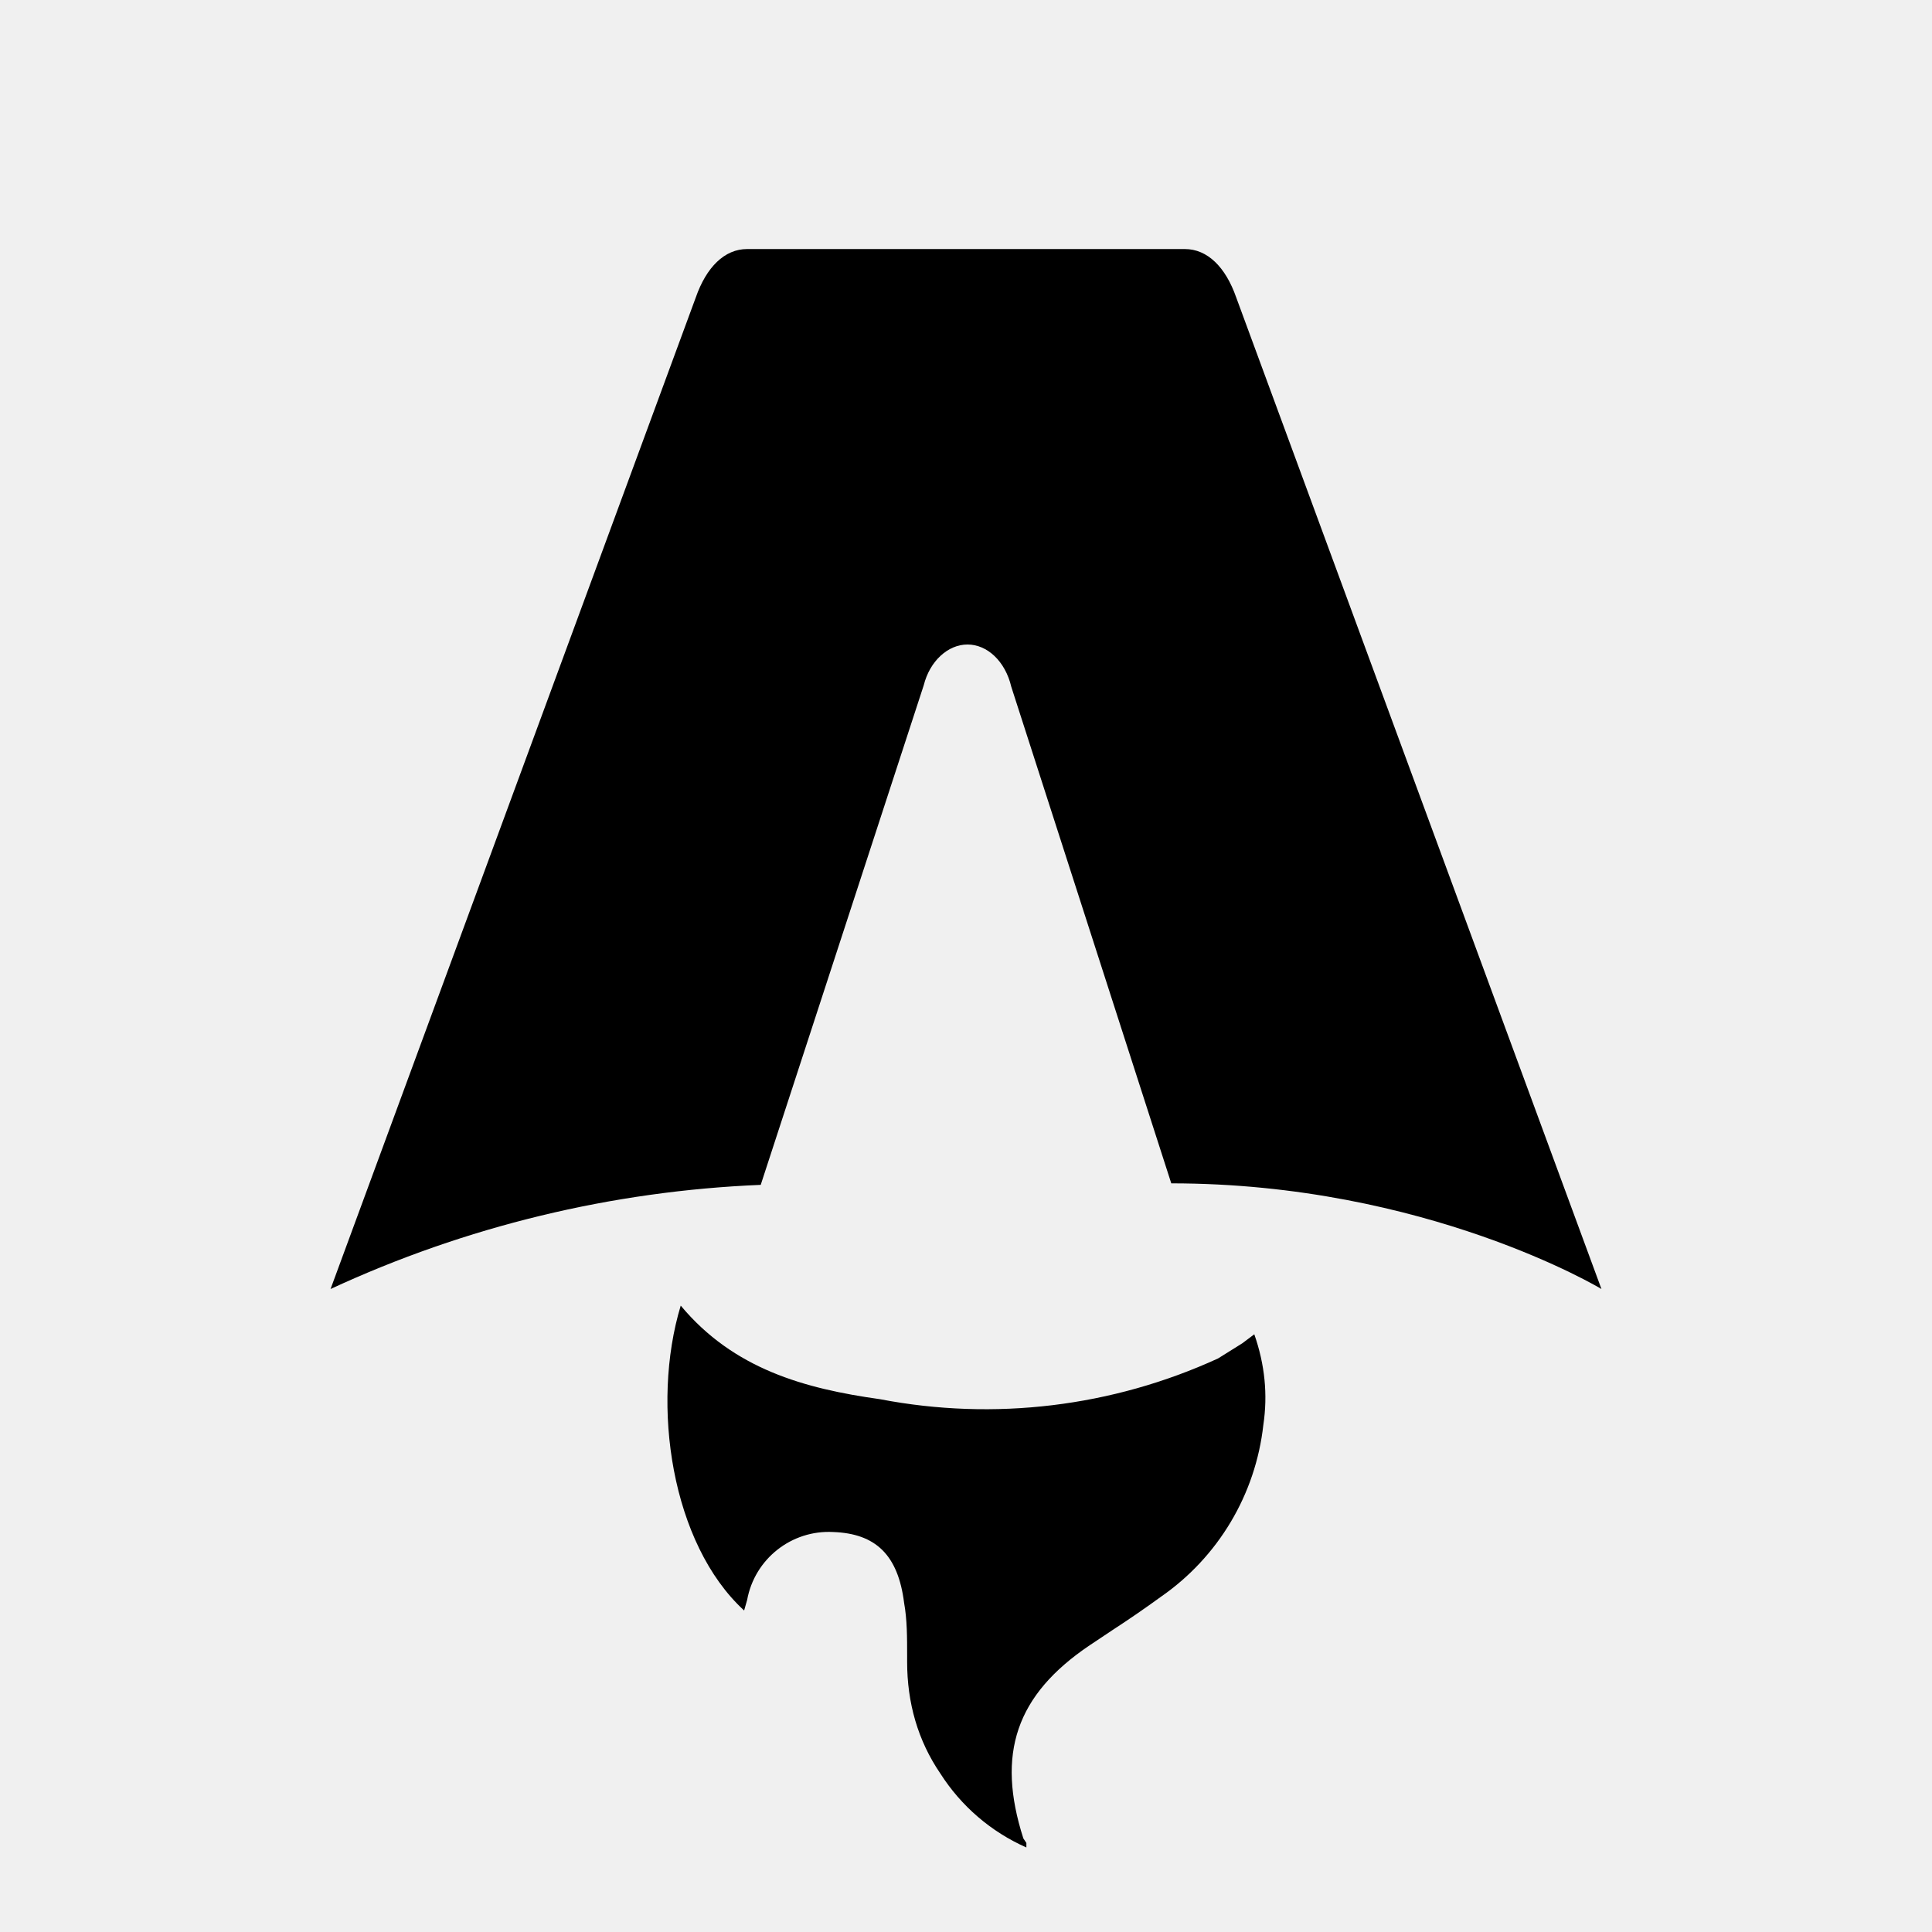
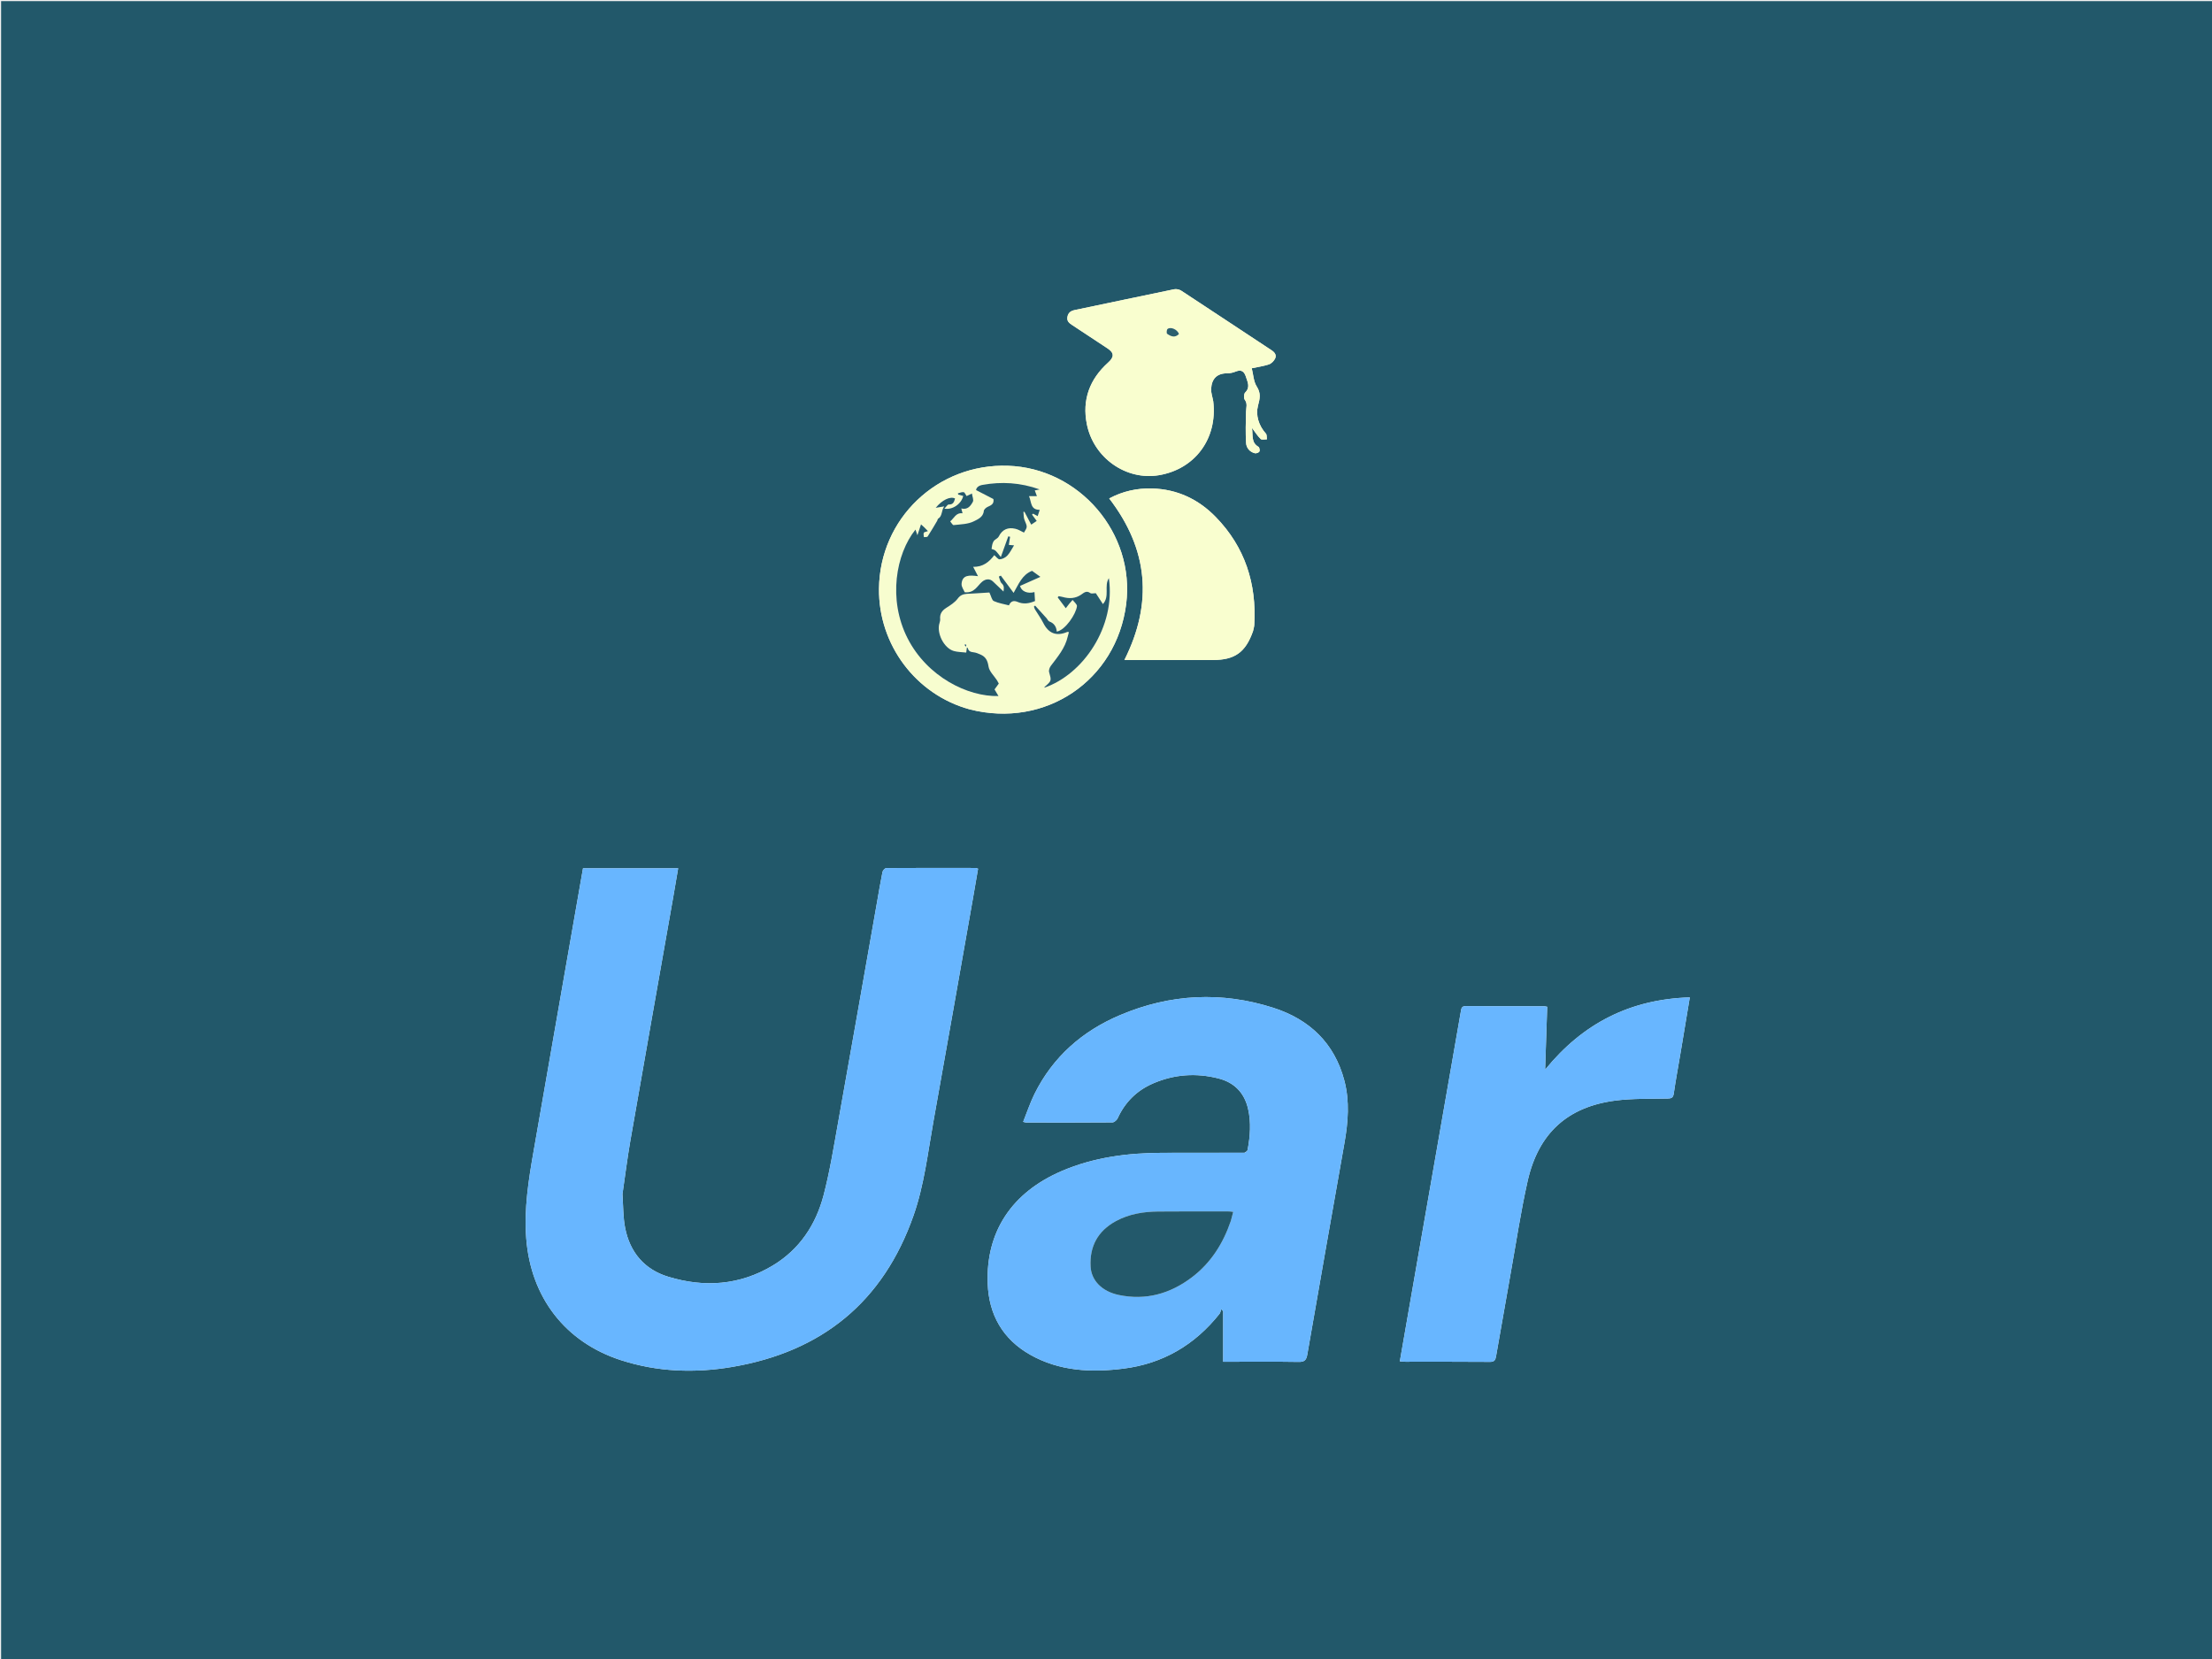
- <svg xmlns="http://www.w3.org/2000/svg" fill="none" viewBox="0 0 128 128">
-   <path d="M50.4 78.5a75.1 75.1 0 0 0-28.5 6.9l24.2-65.7c.7-2 1.9-3.2 3.4-3.2h29c1.5 0 2.7 1.2 3.4 3.2l24.2 65.7s-11.6-7-28.5-7L67 45.5c-.4-1.7-1.6-2.8-2.9-2.8-1.3 0-2.5 1.1-2.9 2.7L50.4 78.5Zm-1.1 28.2Zm-4.2-20.2c-2 6.6-.6 15.8 4.2 20.2a17.5 17.5 0 0 1 .2-.7 5.5 5.5 0 0 1 5.7-4.5c2.8.1 4.3 1.5 4.7 4.7.2 1.1.2 2.3.2 3.5v.4c0 2.7.7 5.2 2.2 7.4a13 13 0 0 0 5.7 4.9v-.3l-.2-.3c-1.8-5.6-.5-9.5 4.4-12.8l1.5-1a73 73 0 0 0 3.2-2.2 16 16 0 0 0 6.8-11.4c.3-2 .1-4-.6-6l-.8.6-1.6 1a37 37 0 0 1-22.4 2.7c-5-.7-9.7-2-13.2-6.2Z" />
-   <style>
-         path { fill: #000; }
-         @media (prefers-color-scheme: dark) {
-             path { fill: #FFF; }
-         }
-     </style>
+ <svg xmlns="http://www.w3.org/2000/svg" version="1.1" id="Layer_1" x="0px" y="0px" width="100%" viewBox="0 0 2000 1500" enable-background="new 0 0 2000 1500" xml:space="preserve">
+   <path fill="#22586A" opacity="1" stroke="none" d=" M1065,1501   C710,1501 355.5,1501 1,1501   C1,1001 1,501.001 1,1.001   C667.666,1 1334.332,1 2000.999,1   C2000.999,500.999 2000.999,1000.999 2001,1500.999   C1689.167,1501 1377.333,1501 1065,1501  M562.809,1079.553   C565.179,1063.422 567.183,1047.228 569.982,1031.171   C582.759,957.858 595.764,884.585 608.675,811.295   C610.193,802.679 611.631,794.049 613.168,785.067   C584.092,785.067 555.702,785.067 527.129,785.067   C523.054,808.359 519.03,831.311 515.024,854.267   C504.177,916.427 493.378,978.596 482.475,1040.746   C477.895,1066.852 473.747,1092.863 475.796,1119.643   C479.87,1172.902 510.914,1213.557 561.697,1229.914   C594.555,1240.498 628.271,1241.654 662.025,1235.927   C743.084,1222.174 798.541,1177.191 825.966,1099.051   C835.615,1071.557 838.827,1042.615 843.943,1014.13   C855.98,947.11 867.729,880.039 879.582,812.986   C881.197,803.851 882.738,794.703 884.33,785.464   C883.159,785.12 882.542,784.78 881.924,784.779   C855.094,784.735 828.263,784.674 801.434,784.856   C800.218,784.864 798.216,786.931 797.936,788.314   C795.987,797.937 794.396,807.633 792.69,817.306   C781.094,883.052 769.6,948.817 757.843,1014.534   C753.888,1036.644 750.347,1058.916 744.673,1080.606   C737.665,1107.393 722.851,1129.725 698.669,1144.251   C668.96,1162.097 636.93,1164.33 604.242,1154.393   C582.684,1147.839 569.58,1132.329 565.237,1110.305   C563.322,1100.596 563.516,1090.472 562.809,1079.553  M1125.17,1042.28   C1100.506,1042.29 1075.842,1042.246 1051.178,1042.326   C1019.79,1042.427 989.119,1046.28 959.913,1058.826   C915.015,1078.113 891.273,1113.481 893.044,1160.639   C894.101,1188.796 906.713,1210.891 931.513,1224.911   C957.949,1239.856 986.86,1241.129 1016.037,1237.424   C1051.553,1232.914 1080.393,1215.918 1102.652,1187.869   C1103.524,1186.77 1103.672,1185.097 1104.157,1183.691   C1104.75,1184.324 1105.343,1184.957 1105.936,1185.589   C1105.936,1200.655 1105.936,1215.72 1105.936,1231.243   C1108.15,1231.243 1110.128,1231.243 1112.105,1231.243   C1132.769,1231.243 1153.437,1231.038 1174.095,1231.385   C1179.358,1231.474 1181.104,1229.899 1181.99,1224.795   C1193.054,1160.987 1204.338,1097.217 1215.604,1033.443   C1218.935,1014.586 1220.429,995.685 1215.486,976.927   C1206.552,943.019 1183.801,921.648 1151.396,911.25   C1104.64,896.247 1058.018,898.609 1012.735,917.797   C978.627,932.25 952.041,955.466 935.39,989.027   C931.386,997.097 928.556,1005.749 925.096,1014.357   C926.869,1014.746 927.351,1014.944 927.833,1014.944   C953.83,1014.973 979.827,1015.054 1005.821,1014.832   C1007.447,1014.819 1009.786,1012.758 1010.554,1011.081   C1017.244,996.47 1027.855,985.96 1042.568,979.596   C1061.758,971.296 1081.578,969.945 1101.725,975.092   C1116.03,978.747 1125.118,988.034 1128.453,1002.543   C1131.304,1014.95 1130.361,1027.377 1128.021,1039.742   C1127.849,1040.651 1126.756,1041.386 1125.17,1042.28  M1284.467,1122.912   C1278.223,1158.76 1271.979,1194.609 1265.665,1230.86   C1267.809,1231.022 1269.265,1231.227 1270.722,1231.228   C1296.211,1231.247 1321.701,1231.131 1347.189,1231.354   C1351.336,1231.39 1352.122,1229.454 1352.687,1226.202   C1357.077,1200.951 1361.493,1175.704 1366.011,1150.475   C1370.939,1122.956 1375.061,1095.251 1381.191,1067.999   C1390.964,1024.552 1417.36,1000.597 1460.958,995.051   C1476.409,993.086 1492.19,993.631 1507.826,993.262   C1511.181,993.183 1512.782,992.587 1513.333,988.805   C1515.157,976.292 1517.485,963.853 1519.581,951.379   C1522.307,935.154 1524.997,918.923 1527.853,901.797   C1474.154,903.42 1431.139,925.177 1397.025,967.185   C1397.686,947.336 1398.299,928.913 1398.919,910.301   C1397.624,910.068 1396.839,909.805 1396.055,909.804   C1372.398,909.775 1348.741,909.817 1325.085,909.711   C1321.846,909.697 1321.354,911.434 1320.918,913.997   C1318.158,930.241 1315.267,946.463 1312.438,962.696   C1303.178,1015.82 1293.925,1068.947 1284.467,1122.912  M876.966,641.451   C945.137,658.799 1009.461,615.414 1018.251,546.157   C1026.371,482.176 975.965,423.24 911.317,421.128   C847.612,419.046 795.407,468.825 794.752,532.276   C794.23,582.897 828.029,628.099 876.966,641.451  M1096.945,362.604   C1096.27,358.902 1094.86,355.159 1095.065,351.507   C1095.561,342.666 1100.126,337.507 1109.621,337.532   C1112.225,337.539 1114.983,336.896 1117.406,335.905   C1122.632,333.767 1125.096,336.165 1126.538,340.765   C1128.033,345.531 1130.647,350.164 1125.827,354.907   C1124.626,356.09 1124.4,360.009 1125.436,361.382   C1128.192,365.035 1126.7,368.549 1126.604,372.255   C1126.359,381.676 1126.094,391.132 1126.651,400.525   C1126.913,404.937 1129.906,408.645 1134.61,409.804   C1135.846,410.108 1138.14,409.258 1138.707,408.244   C1139.268,407.242 1138.747,404.507 1137.863,404.002   C1131.026,400.102 1133.038,393.567 1131.984,386.899   C1134.976,390.849 1137.05,394.249 1139.829,396.913   C1140.864,397.905 1143.549,397.176 1145.482,397.232   C1145.209,395.466 1145.565,393.13 1144.562,392.028   C1137.979,384.792 1135.232,375.17 1137.383,367.022   C1139.203,360.129 1140.239,355.657 1136.244,349.373   C1133.387,344.878 1133.219,338.674 1131.782,332.956   C1136.639,331.925 1142.118,331.167 1147.291,329.475   C1149.533,328.742 1151.81,326.407 1152.883,324.218   C1154.373,321.176 1152.7,318.673 1149.781,316.751   C1122.526,298.808 1095.361,280.729 1068.069,262.844   C1066.338,261.71 1063.608,261.125 1061.6,261.537   C1031.619,267.695 1001.689,274.101 971.723,280.334   C968.001,281.109 965.751,282.825 965.102,286.668   C964.482,290.336 966.663,292.104 969.306,293.835   C980.032,300.854 990.715,307.939 1001.401,315.02   C1007.471,319.043 1007.54,322.786 1001.95,327.804   C985.244,342.798 978.252,361.447 982.674,383.523   C988.785,414.038 1018.094,434.546 1047.646,429.691   C1080.383,424.314 1101.006,396.655 1096.945,362.604  M1132.999,570.408   C1133.366,568.618 1133.961,566.841 1134.066,565.035   C1136.254,527.627 1125.652,494.619 1099.299,467.521   C1083.625,451.404 1064.391,442.263 1041.571,441.656   C1027.905,441.292 1015.017,444.2 1002.893,450.662   C1038.172,496.56 1042.615,544.992 1016.634,596.753   C1019.057,596.753 1020.843,596.753 1022.63,596.753   C1047.282,596.753 1071.935,596.753 1096.587,596.753   C1116.44,596.753 1126.204,589.867 1132.999,570.408  z" />
+   <path fill="#68B6FF" opacity="1" stroke="none" d=" M562.781,1080.044   C563.516,1090.472 563.322,1100.596 565.237,1110.305   C569.58,1132.329 582.684,1147.839 604.242,1154.393   C636.93,1164.33 668.96,1162.097 698.669,1144.251   C722.851,1129.725 737.665,1107.393 744.673,1080.606   C750.347,1058.916 753.888,1036.644 757.843,1014.534   C769.6,948.817 781.094,883.052 792.69,817.306   C794.396,807.633 795.987,797.937 797.936,788.314   C798.216,786.931 800.218,784.864 801.434,784.856   C828.263,784.674 855.094,784.735 881.924,784.779   C882.542,784.78 883.159,785.12 884.33,785.464   C882.738,794.703 881.197,803.851 879.582,812.986   C867.729,880.039 855.98,947.11 843.943,1014.13   C838.827,1042.615 835.615,1071.557 825.966,1099.051   C798.541,1177.191 743.084,1222.174 662.025,1235.927   C628.271,1241.654 594.555,1240.498 561.697,1229.914   C510.914,1213.557 479.87,1172.902 475.796,1119.643   C473.747,1092.863 477.895,1066.852 482.475,1040.746   C493.378,978.596 504.177,916.427 515.024,854.267   C519.03,831.311 523.054,808.359 527.129,785.067   C555.702,785.067 584.092,785.067 613.168,785.067   C611.631,794.049 610.193,802.679 608.675,811.295   C595.764,884.585 582.759,957.858 569.982,1031.171   C567.183,1047.228 565.179,1063.422 562.781,1080.044  z" />
+   <path fill="#68B6FE" opacity="1" stroke="none" d=" M1125.63,1042.241   C1126.756,1041.386 1127.849,1040.651 1128.021,1039.742   C1130.361,1027.377 1131.304,1014.95 1128.453,1002.543   C1125.118,988.034 1116.03,978.747 1101.725,975.092   C1081.578,969.945 1061.758,971.296 1042.568,979.596   C1027.855,985.96 1017.244,996.47 1010.554,1011.081   C1009.786,1012.758 1007.447,1014.819 1005.821,1014.832   C979.827,1015.054 953.83,1014.973 927.833,1014.944   C927.351,1014.944 926.869,1014.746 925.096,1014.357   C928.556,1005.749 931.386,997.097 935.39,989.027   C952.041,955.466 978.627,932.25 1012.735,917.797   C1058.018,898.609 1104.64,896.247 1151.396,911.25   C1183.801,921.648 1206.552,943.019 1215.486,976.927   C1220.429,995.685 1218.935,1014.586 1215.604,1033.443   C1204.338,1097.217 1193.054,1160.987 1181.99,1224.795   C1181.104,1229.899 1179.358,1231.474 1174.095,1231.385   C1153.437,1231.038 1132.769,1231.243 1112.105,1231.243   C1110.128,1231.243 1108.15,1231.243 1105.936,1231.243   C1105.936,1215.72 1105.936,1200.655 1105.936,1185.589   C1105.343,1184.957 1104.75,1184.324 1104.157,1183.691   C1103.672,1185.097 1103.524,1186.77 1102.652,1187.869   C1080.393,1215.918 1051.553,1232.914 1016.037,1237.424   C986.86,1241.129 957.949,1239.856 931.513,1224.911   C906.713,1210.891 894.101,1188.796 893.044,1160.639   C891.273,1113.481 915.015,1078.113 959.913,1058.826   C989.119,1046.28 1019.79,1042.427 1051.178,1042.326   C1075.842,1042.246 1100.506,1042.29 1125.63,1042.241  M1112.988,1103.467   C1113.645,1100.964 1114.302,1098.461 1115.018,1095.736   C1113.44,1095.549 1112.464,1095.334 1111.488,1095.333   C1090.003,1095.326 1068.516,1095.189 1047.033,1095.409   C1033.765,1095.545 1020.799,1097.635 1008.942,1104.089   C992.688,1112.934 985.089,1126.747 986.061,1145.173   C986.725,1157.765 996.292,1167.65 1011.518,1170.85   C1036.052,1176.007 1058.103,1169.733 1077.761,1154.808   C1094.867,1141.82 1105.856,1124.379 1112.988,1103.467  z" />
+   <path fill="#68B6FF" opacity="1" stroke="none" d=" M1284.569,1122.492   C1293.925,1068.947 1303.178,1015.82 1312.438,962.696   C1315.267,946.463 1318.158,930.241 1320.918,913.997   C1321.354,911.434 1321.846,909.697 1325.085,909.711   C1348.741,909.817 1372.398,909.775 1396.055,909.804   C1396.839,909.805 1397.624,910.068 1398.919,910.301   C1398.299,928.913 1397.686,947.336 1397.025,967.185   C1431.139,925.177 1474.154,903.42 1527.853,901.797   C1524.997,918.923 1522.307,935.154 1519.581,951.379   C1517.485,963.853 1515.157,976.292 1513.333,988.805   C1512.782,992.587 1511.181,993.183 1507.826,993.262   C1492.19,993.631 1476.409,993.086 1460.958,995.051   C1417.36,1000.597 1390.964,1024.552 1381.191,1067.999   C1375.061,1095.251 1370.939,1122.956 1366.011,1150.475   C1361.493,1175.704 1357.077,1200.951 1352.687,1226.202   C1352.122,1229.454 1351.336,1231.39 1347.189,1231.354   C1321.701,1231.131 1296.211,1231.247 1270.722,1231.228   C1269.265,1231.227 1267.809,1231.022 1265.665,1230.86   C1271.979,1194.609 1278.223,1158.76 1284.569,1122.492  z" />
+   <path fill="#F7FDCF" opacity="1" stroke="none" d=" M876.581,641.325   C828.029,628.099 794.23,582.897 794.752,532.276   C795.407,468.825 847.612,419.046 911.317,421.128   C975.965,423.24 1026.371,482.176 1018.251,546.157   C1009.461,615.414 945.137,658.799 876.581,641.325  M832.574,474.442   C831.696,477.146 830.818,479.849 829.488,483.944   C828.581,481.297 828.168,480.091 827.74,478.841   C810.08,500.751 802.663,541.928 820.62,577.153   C838.414,612.057 875.231,630.121 902.777,629.32   C901.543,627.247 900.384,625.299 899.217,623.337   C900.598,621.445 901.847,619.735 903.07,618.062   C902.448,616.924 902.022,616.019 901.486,615.186   C898.794,611.002 894.449,607.078 893.78,602.601   C892.975,597.21 891.211,593.857 886.529,591.81   C884.498,590.923 882.358,590.017 880.194,589.778   C877.618,589.492 875.718,588.866 875.094,586.099   C875.035,585.837 874.562,585.669 874.239,585.425   C874.026,587.043 873.845,588.427 873.633,590.038   C869.607,589.566 865.841,589.624 862.382,588.622   C853.325,585.999 846.517,572.111 849.505,563.151   C849.866,562.07 850.133,560.857 850.034,559.742   C849.613,555.043 851.716,552.041 855.628,549.565   C859.371,547.197 863.388,544.653 865.943,541.195   C868.284,538.028 870.883,537.198 874.197,536.925   C876.998,536.694 879.812,536.625 882.619,536.457   C886.981,536.196 891.342,535.912 894.572,535.71   C896.239,539.146 896.782,542.632 898.554,543.447   C902.82,545.409 907.661,546.121 912.258,547.333   C913.785,543.628 916.461,542.669 919.912,544.17   C925.336,546.53 930.477,545.678 935.81,543.437   C935.641,540.6 935.486,538.014 935.326,535.33   C929.148,537.074 923.409,534.696 922.296,529.753   C928.135,527.153 934.081,524.506 940.674,521.57   C938.196,519.782 935.639,517.936 933.14,516.132   C924.052,519.668 920.956,528.385 916.46,536.059   C912.595,530.842 908.755,525.657 904.916,520.473   C904.317,520.752 903.718,521.031 903.119,521.311   C903.924,523.381 904.185,526.042 905.653,527.394   C908.331,529.863 907.613,532.199 907.326,534.837   C903.917,531.592 900.83,528.699 897.796,525.753   C894.892,522.932 891.054,523.456 888.069,525.937   C883.592,529.658 881.09,536.445 872.251,535.497   C871.457,533.517 869.212,530.622 869.408,527.903   C870.001,519.66 876.443,519.916 884.261,520.954   C882.312,517.185 881.098,514.838 879.868,512.46   C888.825,512.802 894.588,507.851 898.992,501.941   C900.668,503.334 902.353,505.835 903.848,505.726   C906.26,505.551 909.089,504.162 910.759,502.369   C913.234,499.713 914.849,496.256 916.855,493.101   C915.22,492.952 913.68,492.812 912.147,492.672   C912.568,489.929 912.919,487.64 913.27,485.351   C912.728,485.215 912.187,485.079 911.645,484.943   C909.46,491.013 907.275,497.084 904.909,503.655   C902.818,501.131 901.532,499.255 899.906,497.744   C899.017,496.917 896.482,496.571 896.523,496.239   C896.815,493.922 897.168,491.417 898.329,489.463   C899.371,487.71 902.097,486.9 902.99,485.126   C906.289,478.566 911.48,476.492 918.241,478.125   C920.874,478.76 923.273,480.364 925.829,481.55   C929.117,476.321 928.93,476.4 926.337,470.176   C925.412,467.954 925.635,465.253 925.334,462.771   C925.653,462.777 925.971,462.784 926.29,462.79   C928.324,466.641 930.358,470.492 932.393,474.346   C934.609,472.855 935.985,471.928 937.345,471.013   C935.933,469.105 934.514,467.185 933.095,465.266   C933.426,464.988 933.757,464.71 934.088,464.432   C935.375,465.132 936.663,465.832 938.201,466.669   C938.896,464.574 939.437,462.941 940.085,460.984   C931.452,460.957 932.804,454.043 930.388,448.61   C933.173,448.61 935.201,448.61 937.542,448.61   C936.843,446.728 936.296,445.258 935.604,443.395   C936.921,443.129 937.934,442.924 939.984,442.51   C922.335,436.229 905.445,435.35 888.239,438.437   C884.683,439.075 882.727,440.971 882.554,443.124   C888.371,446.132 893.513,448.791 898.204,451.216   C899.007,455.768 896.005,456.908 892.925,458.326   C891.475,458.993 889.618,460.677 889.51,462.026   C889.062,467.632 883.744,469.697 880.649,471.284   C875.294,474.029 868.476,474.04 862.222,474.772   C861.34,474.876 860.177,472.582 859.144,471.398   C862.603,468.663 864.239,463.326 870.297,464.098   C869.899,462.58 869.592,461.41 869.151,459.726   C874.891,461.19 877.612,457.399 879.606,453.721   C880.538,452.002 879.154,449.027 878.763,446.22   C876.286,447.41 874.824,448.113 873.949,448.533   C872.946,447.114 872.251,445.132 871.286,444.99   C869.639,444.748 867.822,445.661 866.076,446.089   C866.185,446.455 866.294,446.821 866.403,447.188   C867.91,447.599 869.417,448.011 870.903,448.417   C869.312,455.452 861.467,461.193 853.86,459.914   C855.56,458.22 856.729,456.101 857.809,456.146   C861.974,456.318 862.686,453.637 863.503,450.71   C859.108,448.546 851.827,452.048 846.034,459.136   C848.495,458.725 850.671,458.361 853.749,457.846   C850.909,461.723 852.289,466.557 848.187,469.02   C847.732,469.292 847.742,470.256 847.406,470.822   C844.564,475.611 841.779,480.441 838.727,485.093   C838.302,485.741 836.509,485.491 835.349,485.656   C835.269,484.325 834.819,482.852 835.25,481.715   C835.506,481.04 837.153,480.893 838.994,480.2   C836.766,477.853 834.848,475.833 832.574,474.442  M970.069,542.624   C971.362,544.45 973.903,546.406 973.73,548.081   C973.016,554.982 963.26,569.752 955.486,571.073   C955.126,566.687 953.109,563.486 948.73,561.9   C947.667,561.515 947.083,559.892 946.2,558.909   C942.781,555.107 939.33,551.334 935.891,547.55   C935.535,547.841 935.179,548.131 934.824,548.422   C935.156,549.307 935.36,550.268 935.841,551.063   C938.305,555.137 941.156,559.011 943.286,563.248   C948.066,572.755 955.114,575.533 964.949,571.388   C965.301,571.24 965.809,571.463 966.469,571.539   C966.076,572.998 965.69,574.243 965.409,575.511   C963.086,585.967 956.311,593.815 950.114,602.047   C949.004,603.521 948.111,606.035 948.567,607.663   C950.758,615.491 950.932,615.439 944.599,620.969   C944.406,621.137 944.377,621.492 944.266,621.773   C979.217,609.857 1008.901,566.771 1002.597,522.757   C997.999,529.791 1003.67,539.083 997.205,546.184   C994.693,542.328 992.631,539.164 990.797,536.35   C988.813,536.35 986.808,536.974 985.801,536.235   C982.518,533.828 980.32,535.665 977.837,537.445   C972.556,541.228 966.758,541.477 960.701,539.742   C959.546,539.411 958.336,539.276 957.151,539.051   C956.877,539.41 956.603,539.769 956.329,540.128   C958.619,543.196 960.909,546.264 963.645,549.931   C965.942,546.907 967.722,544.563 970.069,542.624  M873.324,582.465   C872.872,582.639 872.42,582.814 871.968,582.988   C872.45,583.562 872.932,584.136 873.414,584.711   C873.579,584.197 873.745,583.684 873.324,582.465  z" />
+   <path fill="#F9FECF" opacity="1" stroke="none" d=" M1096.983,363.037   C1101.006,396.655 1080.383,424.314 1047.646,429.691   C1018.094,434.546 988.785,414.038 982.674,383.523   C978.252,361.447 985.244,342.798 1001.95,327.804   C1007.54,322.786 1007.471,319.043 1001.401,315.02   C990.715,307.939 980.032,300.854 969.306,293.835   C966.663,292.104 964.482,290.336 965.102,286.668   C965.751,282.825 968.001,281.109 971.723,280.334   C1001.689,274.101 1031.619,267.695 1061.6,261.537   C1063.608,261.125 1066.338,261.71 1068.069,262.844   C1095.361,280.729 1122.526,298.808 1149.781,316.751   C1152.7,318.673 1154.373,321.176 1152.883,324.218   C1151.81,326.407 1149.533,328.742 1147.291,329.475   C1142.118,331.167 1136.639,331.925 1131.782,332.956   C1133.219,338.674 1133.387,344.878 1136.244,349.373   C1140.239,355.657 1139.203,360.129 1137.383,367.022   C1135.232,375.17 1137.979,384.792 1144.562,392.028   C1145.565,393.13 1145.209,395.466 1145.482,397.232   C1143.549,397.176 1140.864,397.905 1139.829,396.913   C1137.05,394.249 1134.976,390.849 1131.984,386.899   C1133.038,393.567 1131.026,400.102 1137.863,404.002   C1138.747,404.507 1139.268,407.242 1138.707,408.244   C1138.14,409.258 1135.846,410.108 1134.61,409.804   C1129.906,408.645 1126.913,404.937 1126.651,400.525   C1126.094,391.132 1126.359,381.676 1126.604,372.255   C1126.7,368.549 1128.192,365.035 1125.436,361.382   C1124.4,360.009 1124.626,356.09 1125.827,354.907   C1130.647,350.164 1128.033,345.531 1126.538,340.765   C1125.096,336.165 1122.632,333.767 1117.406,335.905   C1114.983,336.896 1112.225,337.539 1109.621,337.532   C1100.126,337.507 1095.561,342.666 1095.065,351.507   C1094.86,355.159 1096.27,358.902 1096.983,363.037  M1066.048,301.595   C1064.492,297.824 1058.473,295.229 1055.652,297.46   C1054.823,298.116 1054.622,301.335 1055.247,301.768   C1058.522,304.033 1062.151,305.853 1066.048,301.595  z" />
+   <path fill="#F9FECF" opacity="1" stroke="none" d=" M1132.909,570.803   C1126.204,589.867 1116.44,596.753 1096.587,596.753   C1071.935,596.753 1047.282,596.753 1022.63,596.753   C1020.843,596.753 1019.057,596.753 1016.634,596.753   C1042.615,544.992 1038.172,496.56 1002.893,450.662   C1015.017,444.2 1027.905,441.292 1041.571,441.656   C1064.391,442.263 1083.625,451.404 1099.299,467.521   C1125.652,494.619 1136.254,527.627 1134.066,565.035   C1133.961,566.841 1133.366,568.618 1132.909,570.803  z" />
+   <path fill="#23596B" opacity="1" stroke="none" d=" M1112.885,1103.85   C1105.856,1124.379 1094.867,1141.82 1077.761,1154.808   C1058.103,1169.733 1036.052,1176.007 1011.518,1170.85   C996.292,1167.65 986.725,1157.765 986.061,1145.173   C985.089,1126.747 992.688,1112.934 1008.942,1104.089   C1020.799,1097.635 1033.765,1095.545 1047.033,1095.409   C1068.516,1095.189 1090.003,1095.326 1111.488,1095.333   C1112.464,1095.334 1113.44,1095.549 1115.018,1095.736   C1114.302,1098.461 1113.645,1100.964 1112.885,1103.85  z" />
+   <path fill="#255A6B" opacity="1" stroke="none" d=" M832.752,474.127   C834.848,475.833 836.766,477.853 838.994,480.2   C837.153,480.893 835.506,481.04 835.25,481.715   C834.819,482.852 835.269,484.325 835.349,485.656   C836.509,485.491 838.302,485.741 838.727,485.093   C841.779,480.441 844.564,475.611 847.406,470.822   C847.742,470.256 847.732,469.292 848.187,469.02   C852.289,466.557 850.909,461.723 853.749,457.846   C850.671,458.361 848.495,458.725 846.034,459.136   C851.827,452.048 859.108,448.546 863.503,450.71   C862.686,453.637 861.974,456.318 857.809,456.146   C856.729,456.101 855.56,458.22 853.86,459.914   C861.467,461.193 869.312,455.452 870.903,448.417   C869.417,448.011 867.91,447.599 866.403,447.188   C866.294,446.821 866.185,446.455 866.076,446.089   C867.822,445.661 869.639,444.748 871.286,444.99   C872.251,445.132 872.946,447.114 873.949,448.533   C874.824,448.113 876.286,447.41 878.763,446.22   C879.154,449.027 880.538,452.002 879.606,453.721   C877.612,457.399 874.891,461.19 869.151,459.726   C869.592,461.41 869.899,462.58 870.297,464.098   C864.239,463.326 862.603,468.663 859.144,471.398   C860.177,472.582 861.34,474.876 862.222,474.772   C868.476,474.04 875.294,474.029 880.649,471.284   C883.744,469.697 889.062,467.632 889.51,462.026   C889.618,460.677 891.475,458.993 892.925,458.326   C896.005,456.908 899.007,455.768 898.204,451.216   C893.513,448.791 888.371,446.132 882.554,443.124   C882.727,440.971 884.683,439.075 888.239,438.437   C905.445,435.35 922.335,436.229 939.984,442.51   C937.934,442.924 936.921,443.129 935.604,443.395   C936.296,445.258 936.843,446.728 937.542,448.61   C935.201,448.61 933.173,448.61 930.388,448.61   C932.804,454.043 931.452,460.957 940.085,460.984   C939.437,462.941 938.896,464.574 938.201,466.669   C936.663,465.832 935.375,465.132 934.088,464.432   C933.757,464.71 933.426,464.988 933.095,465.266   C934.514,467.185 935.933,469.105 937.345,471.013   C935.985,471.928 934.609,472.855 932.393,474.346   C930.358,470.492 928.324,466.641 926.29,462.79   C925.971,462.784 925.653,462.777 925.334,462.771   C925.635,465.253 925.412,467.954 926.337,470.176   C928.93,476.4 929.117,476.321 925.829,481.55   C923.273,480.364 920.874,478.76 918.241,478.125   C911.48,476.492 906.289,478.566 902.99,485.126   C902.097,486.9 899.371,487.71 898.329,489.463   C897.168,491.417 896.815,493.922 896.523,496.239   C896.482,496.571 899.017,496.917 899.906,497.744   C901.532,499.255 902.818,501.131 904.909,503.655   C907.275,497.084 909.46,491.013 911.645,484.943   C912.187,485.079 912.728,485.215 913.27,485.351   C912.919,487.64 912.568,489.929 912.147,492.672   C913.68,492.812 915.22,492.952 916.855,493.101   C914.849,496.256 913.234,499.713 910.759,502.369   C909.089,504.162 906.26,505.551 903.848,505.726   C902.353,505.835 900.668,503.334 898.992,501.941   C894.588,507.851 888.825,512.802 879.868,512.46   C881.098,514.838 882.312,517.185 884.261,520.954   C876.443,519.916 870.001,519.66 869.408,527.903   C869.212,530.622 871.457,533.517 872.251,535.497   C881.09,536.445 883.592,529.658 888.069,525.937   C891.054,523.456 894.892,522.932 897.796,525.753   C900.83,528.699 903.917,531.592 907.326,534.837   C907.613,532.199 908.331,529.863 905.653,527.394   C904.185,526.042 903.924,523.381 903.119,521.311   C903.718,521.031 904.317,520.752 904.916,520.473   C908.755,525.657 912.595,530.842 916.46,536.059   C920.956,528.385 924.052,519.668 933.14,516.132   C935.639,517.936 938.196,519.782 940.674,521.57   C934.081,524.506 928.135,527.153 922.296,529.753   C923.409,534.696 929.148,537.074 935.326,535.33   C935.486,538.014 935.641,540.6 935.81,543.437   C930.477,545.678 925.336,546.53 919.912,544.17   C916.461,542.669 913.785,543.628 912.258,547.333   C907.661,546.121 902.82,545.409 898.554,543.447   C896.782,542.632 896.239,539.146 894.572,535.71   C891.342,535.912 886.981,536.196 882.619,536.457   C879.812,536.625 876.998,536.694 874.197,536.925   C870.883,537.198 868.284,538.028 865.943,541.195   C863.388,544.653 859.371,547.197 855.628,549.565   C851.716,552.041 849.613,555.043 850.034,559.742   C850.133,560.857 849.866,562.07 849.505,563.151   C846.517,572.111 853.325,585.999 862.382,588.622   C865.841,589.624 869.607,589.566 873.633,590.038   C873.845,588.427 874.026,587.043 874.239,585.425   C874.562,585.669 875.035,585.837 875.094,586.099   C875.718,588.866 877.618,589.492 880.194,589.778   C882.358,590.017 884.498,590.923 886.529,591.81   C891.211,593.857 892.975,597.21 893.78,602.601   C894.449,607.078 898.794,611.002 901.486,615.186   C902.022,616.019 902.448,616.924 903.07,618.062   C901.847,619.735 900.598,621.445 899.217,623.337   C900.384,625.299 901.543,627.247 902.777,629.32   C875.231,630.121 838.414,612.057 820.62,577.153   C802.663,541.928 810.08,500.751 827.74,478.841   C828.168,480.091 828.581,481.297 829.488,483.944   C830.818,479.849 831.696,477.146 832.752,474.127  z" />
+   <path fill="#265B6C" opacity="1" stroke="none" d=" M969.785,542.422   C967.722,544.563 965.942,546.907 963.645,549.931   C960.909,546.264 958.619,543.196 956.329,540.128   C956.603,539.769 956.877,539.41 957.151,539.051   C958.336,539.276 959.546,539.411 960.701,539.742   C966.758,541.477 972.556,541.228 977.837,537.445   C980.32,535.665 982.518,533.828 985.801,536.235   C986.808,536.974 988.813,536.35 990.797,536.35   C992.631,539.164 994.693,542.328 997.205,546.184   C1003.67,539.083 997.999,529.791 1002.597,522.757   C1008.901,566.771 979.217,609.857 944.266,621.773   C944.377,621.492 944.406,621.137 944.599,620.969   C950.932,615.439 950.758,615.491 948.567,607.663   C948.111,606.035 949.004,603.521 950.114,602.047   C956.311,593.815 963.086,585.967 965.409,575.511   C965.69,574.243 966.076,572.998 966.469,571.539   C965.809,571.463 965.301,571.24 964.949,571.388   C955.114,575.533 948.066,572.755 943.286,563.248   C941.156,559.011 938.305,555.137 935.841,551.063   C935.36,550.268 935.156,549.307 934.824,548.422   C935.179,548.131 935.535,547.841 935.891,547.55   C939.33,551.334 942.781,555.107 946.2,558.909   C947.083,559.892 947.667,561.515 948.73,561.9   C953.109,563.486 955.126,566.687 955.486,571.073   C963.26,569.752 973.016,554.982 973.73,548.081   C973.903,546.406 971.362,544.45 969.785,542.422  z" />
+   <path fill="#255A6B" opacity="1" stroke="none" d=" M873.617,582.818   C873.745,583.684 873.579,584.197 873.414,584.711   C872.932,584.136 872.45,583.562 871.968,582.988   C872.42,582.814 872.872,582.639 873.617,582.818  z" />
+   <path fill="#2B5F6E" opacity="1" stroke="none" d=" M1065.975,302.003   C1062.151,305.853 1058.522,304.033 1055.247,301.768   C1054.622,301.335 1054.823,298.116 1055.652,297.46   C1058.473,295.229 1064.492,297.824 1065.975,302.003  z" />
</svg>
